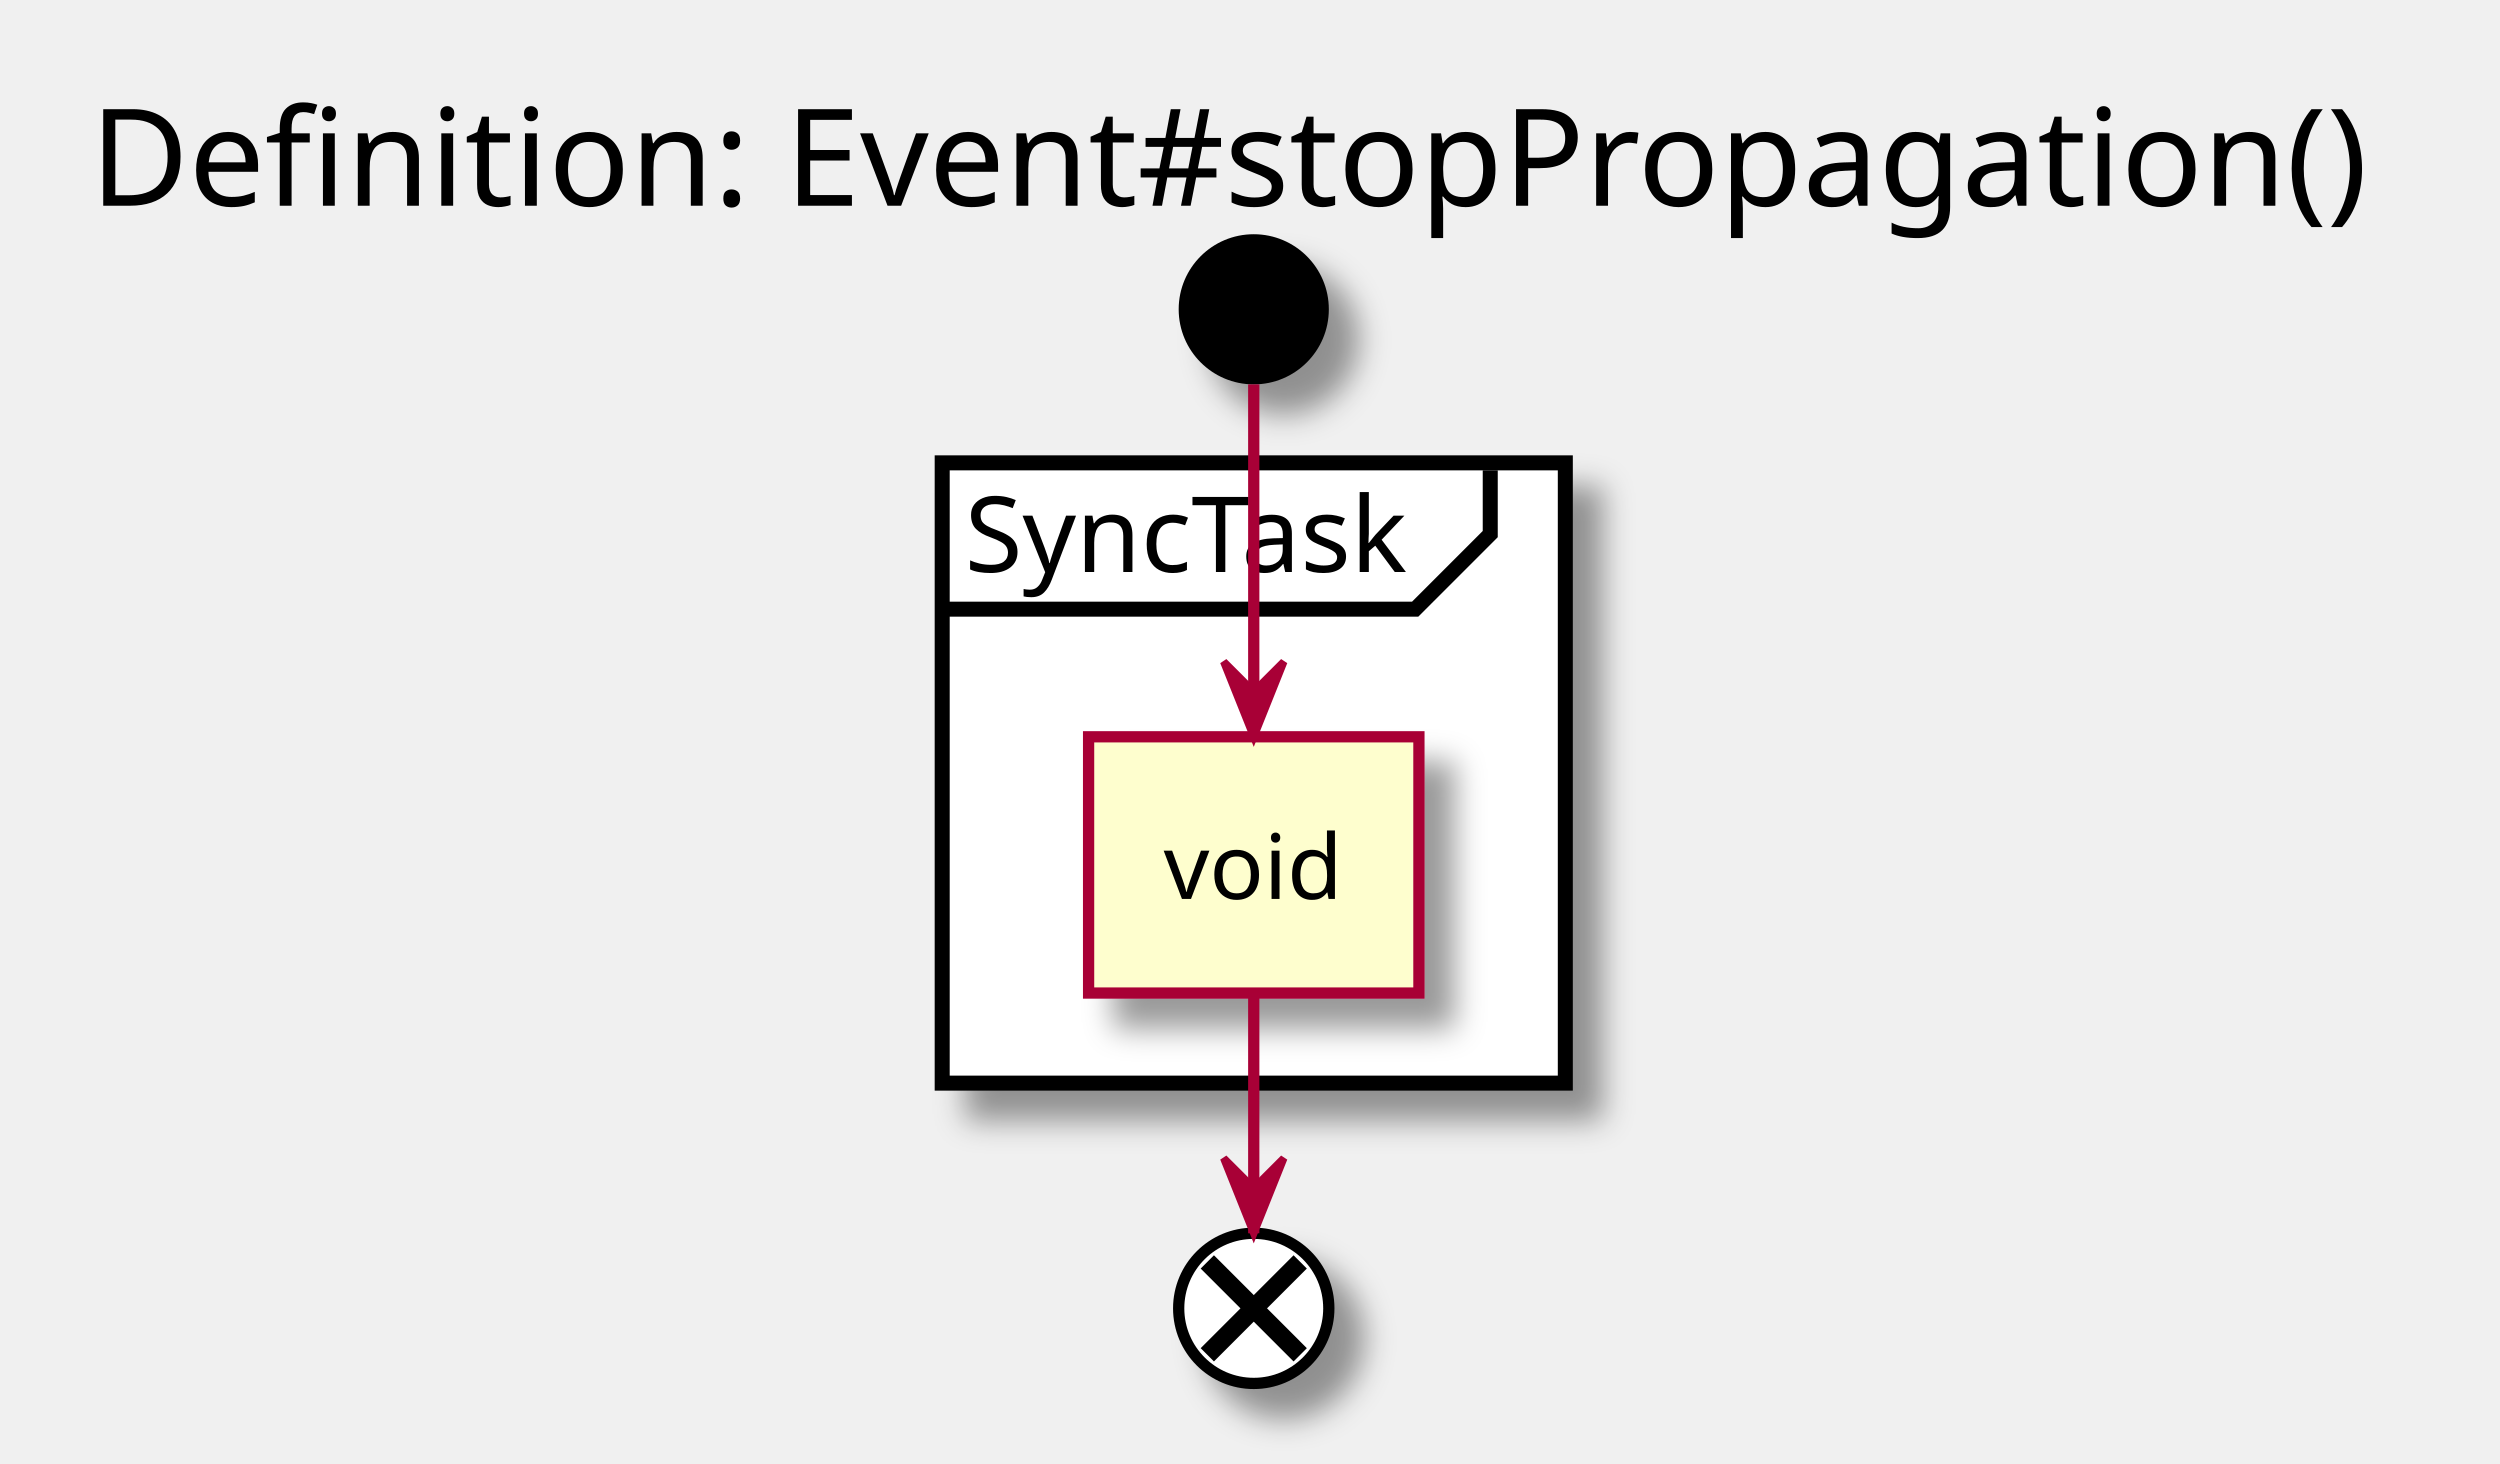
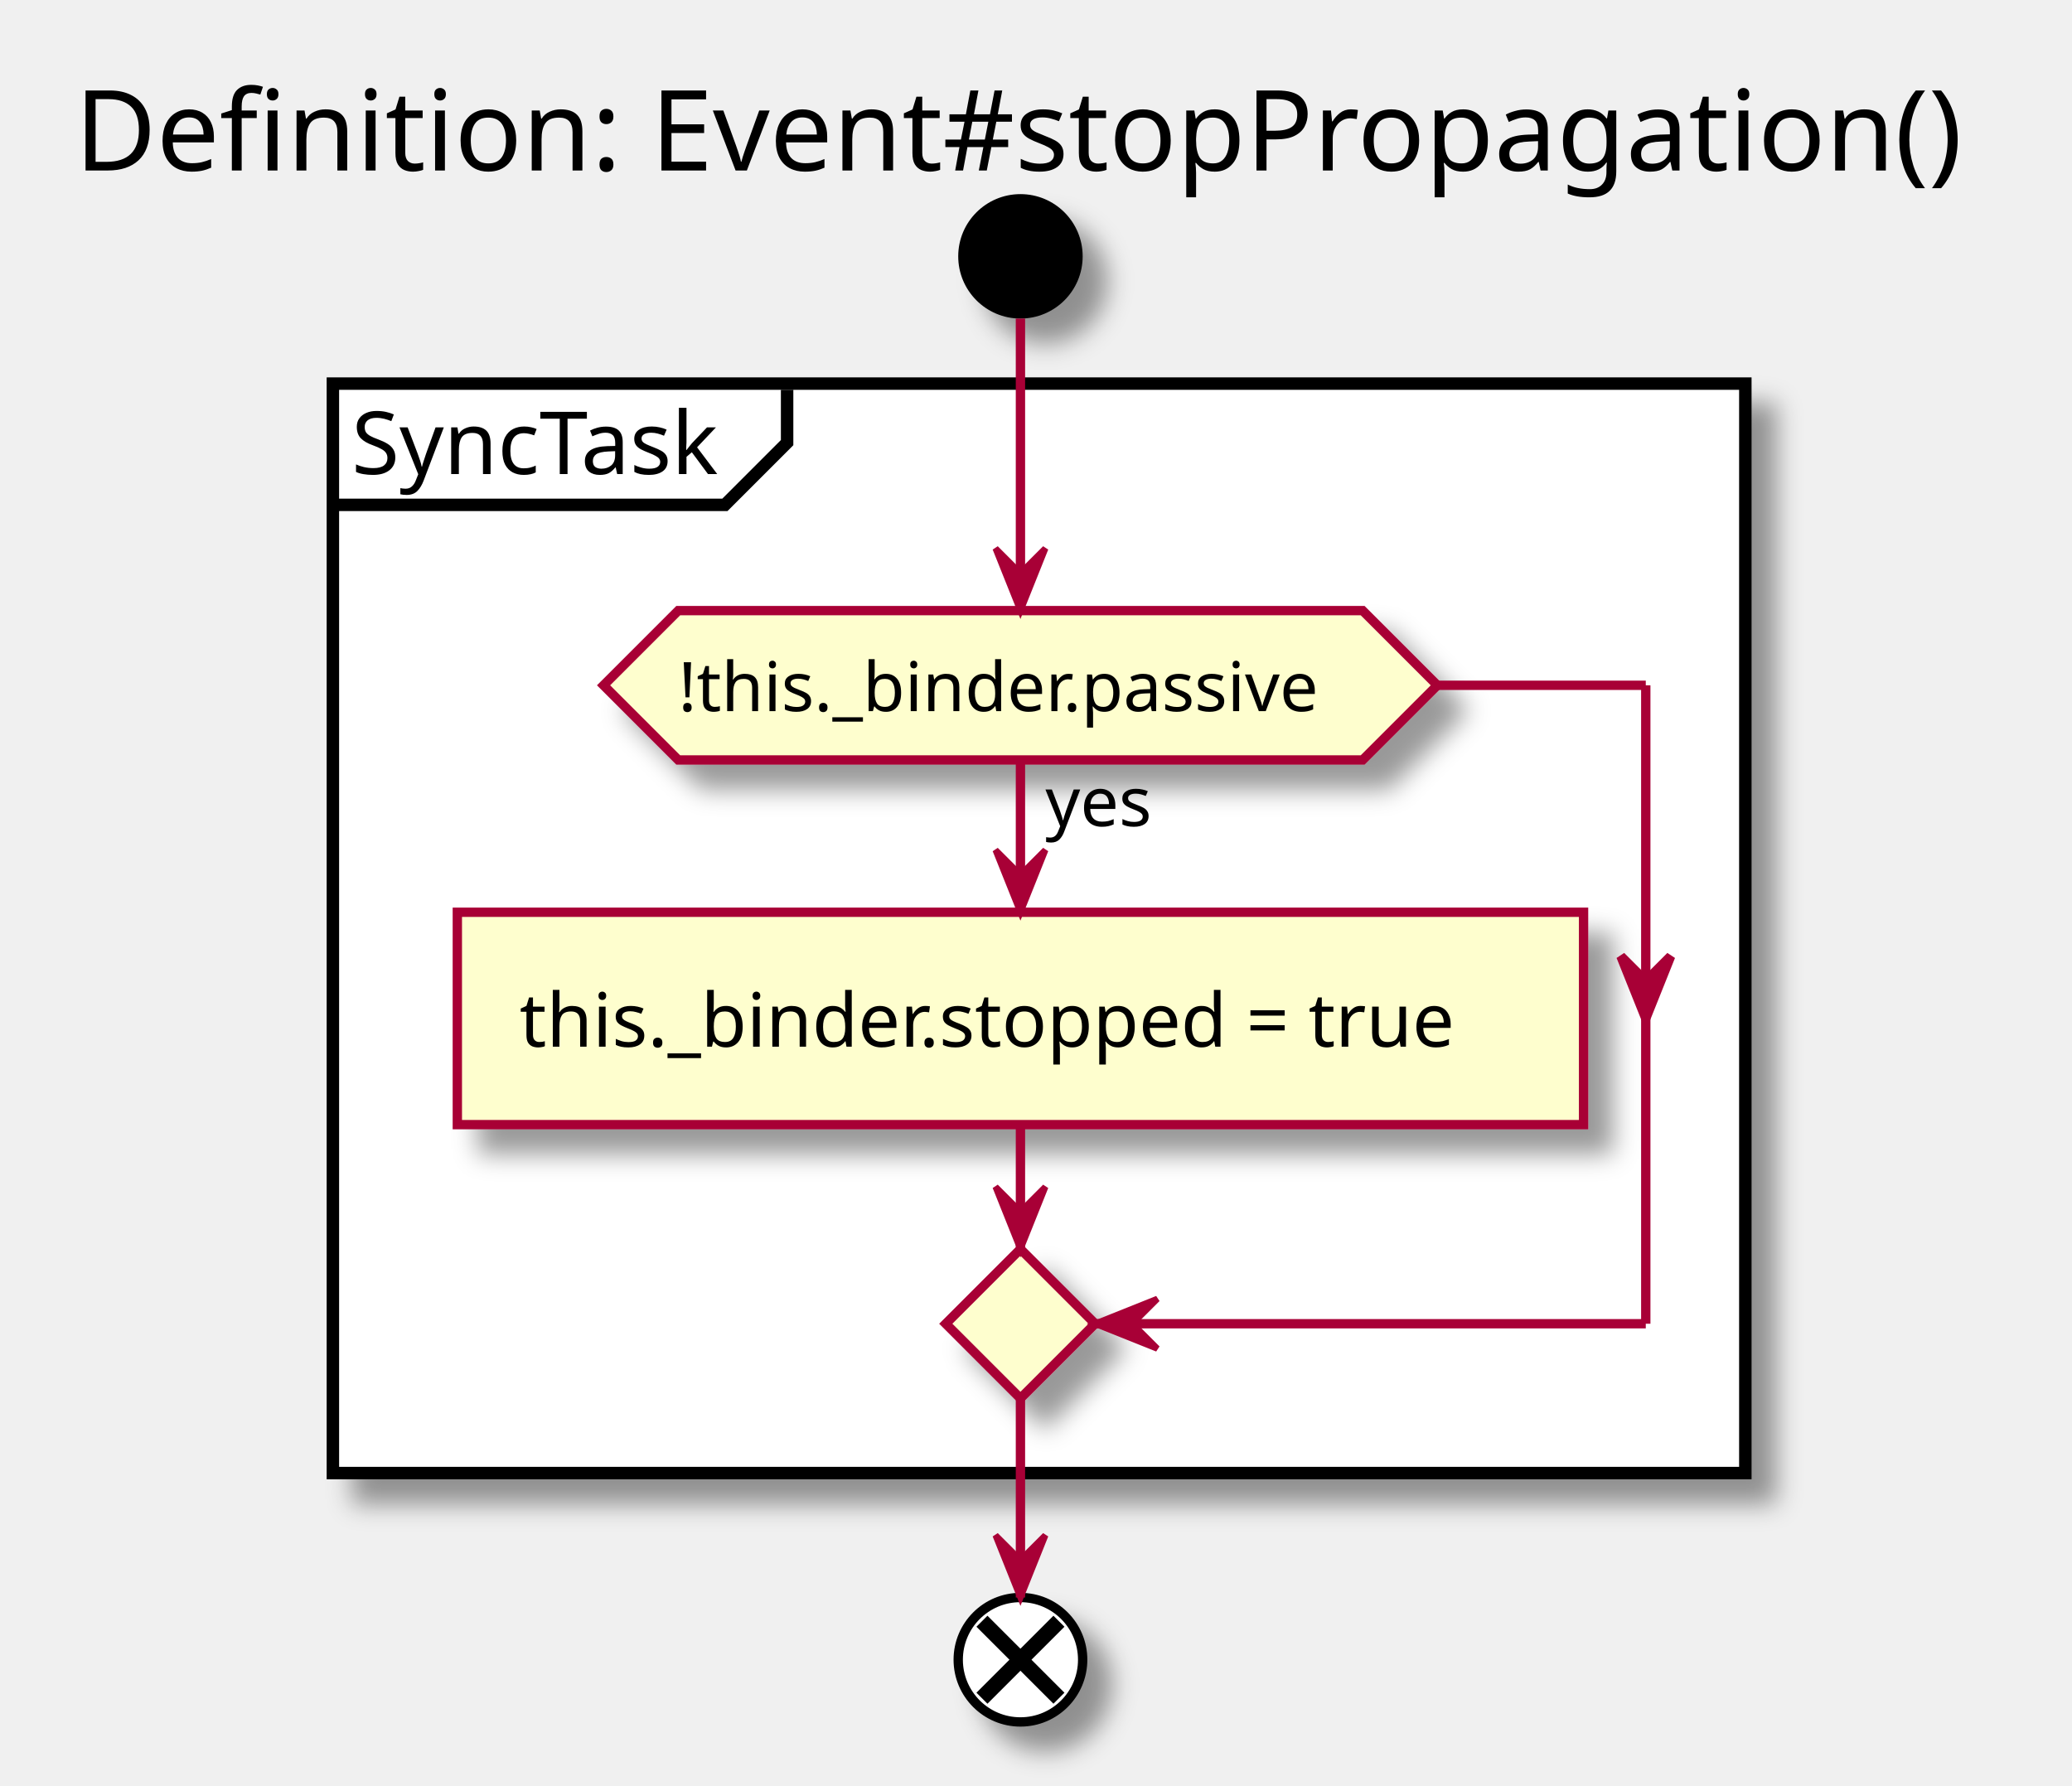
- <svg xmlns="http://www.w3.org/2000/svg" contentScriptType="application/ecmascript" contentStyleType="text/css" height="195px" preserveAspectRatio="none" style="width:333px;height:195px;" version="1.1" viewBox="0 0 333 195" width="333px" zoomAndPan="magnify">
+ <svg xmlns="http://www.w3.org/2000/svg" contentScriptType="application/ecmascript" contentStyleType="text/css" height="287px" preserveAspectRatio="none" style="width:333px;height:287px;" version="1.1" viewBox="0 0 333 287" width="333px" zoomAndPan="magnify">
  <defs>
-     <filter height="300%" id="f1s2oge461wg8w" width="300%" x="-1" y="-1">
+     <filter height="300%" id="fccx1l811qjvj" width="300%" x="-1" y="-1">
      <feGaussianBlur result="blurOut" stdDeviation="2.0" />
      <feColorMatrix in="blurOut" result="blurOut2" type="matrix" values="0 0 0 0 0 0 0 0 0 0 0 0 0 0 0 0 0 0 .4 0" />
      <feOffset dx="4.0" dy="4.0" in="blurOut2" result="blurOut3" />
      <feBlend in="SourceGraphic" in2="blurOut3" mode="normal" />
    </filter>
  </defs>
  <g>
    <text fill="#000000" font-family="sans-serif" font-size="18" lengthAdjust="spacingAndGlyphs" textLength="309" x="12" y="27.402">Definition: Event#stopPropagation()</text>
-     <ellipse cx="167" cy="41.199" fill="#000000" filter="url(#f1s2oge461wg8w)" rx="10" ry="10" style="stroke: none; stroke-width: 1.0;" />
-     <rect fill="#FFFFFF" filter="url(#f1s2oge461wg8w)" height="82.621" style="stroke: #000000; stroke-width: 2.0;" width="83" x="125.5" y="61.652" />
-     <path d="M198.5,62.652 L198.5,71.141 L188.5,81.141 L125.5,81.141 " fill="none" style="stroke: #000000; stroke-width: 2.0;" />
-     <text fill="#000000" font-family="sans-serif" font-size="14" lengthAdjust="spacingAndGlyphs" textLength="63" x="128.5" y="76.188">SyncTask</text>
-     <rect fill="#FEFECE" filter="url(#f1s2oge461wg8w)" height="34.133" style="stroke: #A80036; stroke-width: 1.5;" width="44" x="145" y="98.141" />
-     <text fill="#000000" font-family="sans-serif" font-size="12" lengthAdjust="spacingAndGlyphs" textLength="24" x="155" y="119.742">void</text>
-     <ellipse cx="167" cy="174.273" fill="#FFFFFF" filter="url(#f1s2oge461wg8w)" rx="10" ry="10" style="stroke: #000000; stroke-width: 1.5;" />
-     <line style="stroke: #000000; stroke-width: 2.5;" x1="160.813" x2="173.187" y1="168.086" y2="180.461" />
-     <line style="stroke: #000000; stroke-width: 2.5;" x1="173.187" x2="160.813" y1="168.086" y2="180.461" />
-     <line style="stroke: #A80036; stroke-width: 1.5;" x1="167" x2="167" y1="51.199" y2="98.141" />
-     <polygon fill="#A80036" points="163,88.141,167,98.141,171,88.141,167,92.141" style="stroke: #A80036; stroke-width: 1.0;" />
-     <line style="stroke: #A80036; stroke-width: 1.5;" x1="167" x2="167" y1="132.273" y2="164.273" />
-     <polygon fill="#A80036" points="163,154.273,167,164.273,171,154.273,167,158.273" style="stroke: #A80036; stroke-width: 1.0;" />
+     <ellipse cx="164" cy="41.199" fill="#000000" filter="url(#fccx1l811qjvj)" rx="10" ry="10" style="stroke: none; stroke-width: 1.0;" />
+     <rect fill="#FFFFFF" filter="url(#fccx1l811qjvj)" height="175.099" style="stroke: #000000; stroke-width: 2.0;" width="227" x="53.5" y="61.652" />
+     <path d="M126.5,62.652 L126.5,71.141 L116.5,81.141 L53.5,81.141 " fill="none" style="stroke: #000000; stroke-width: 2.0;" />
+     <text fill="#000000" font-family="sans-serif" font-size="14" lengthAdjust="spacingAndGlyphs" textLength="63" x="56.5" y="76.188">SyncTask</text>
+     <rect fill="#FEFECE" filter="url(#fccx1l811qjvj)" height="34.133" style="stroke: #A80036; stroke-width: 1.5;" width="181" x="73.5" y="146.618" />
+     <text fill="#000000" font-family="sans-serif" font-size="12" lengthAdjust="spacingAndGlyphs" textLength="161" x="83.5" y="168.22">this._binder.stopped = true</text>
+     <polygon fill="#FEFECE" filter="url(#fccx1l811qjvj)" points="109,98.141,219,98.141,231,110.141,219,122.141,109,122.141,97,110.141,109,98.141" style="stroke: #A80036; stroke-width: 1.5;" />
+     <text fill="#000000" font-family="sans-serif" font-size="11" lengthAdjust="spacingAndGlyphs" textLength="18" x="168" y="132.775">yes</text>
+     <text fill="#000000" font-family="sans-serif" font-size="11" lengthAdjust="spacingAndGlyphs" textLength="110" x="109" y="114.298">!this._binder.passive</text>
+     <polygon fill="#FEFECE" filter="url(#fccx1l811qjvj)" points="164,200.751,176,212.751,164,224.751,152,212.751,164,200.751" style="stroke: #A80036; stroke-width: 1.5;" />
+     <ellipse cx="164" cy="266.751" fill="#FFFFFF" filter="url(#fccx1l811qjvj)" rx="10" ry="10" style="stroke: #000000; stroke-width: 1.5;" />
+     <line style="stroke: #000000; stroke-width: 2.5;" x1="157.813" x2="170.187" y1="260.564" y2="272.938" />
+     <line style="stroke: #000000; stroke-width: 2.5;" x1="170.187" x2="157.813" y1="260.564" y2="272.938" />
+     <line style="stroke: #A80036; stroke-width: 1.5;" x1="164" x2="164" y1="122.141" y2="146.618" />
+     <polygon fill="#A80036" points="160,136.618,164,146.618,168,136.618,164,140.618" style="stroke: #A80036; stroke-width: 1.0;" />
+     <line style="stroke: #A80036; stroke-width: 1.5;" x1="231" x2="264.5" y1="110.141" y2="110.141" />
+     <polygon fill="#A80036" points="260.5,153.685,264.5,163.685,268.5,153.685,264.5,157.685" style="stroke: #A80036; stroke-width: 1.5;" />
+     <line style="stroke: #A80036; stroke-width: 1.5;" x1="264.5" x2="264.5" y1="110.141" y2="212.751" />
+     <line style="stroke: #A80036; stroke-width: 1.5;" x1="264.5" x2="176" y1="212.751" y2="212.751" />
+     <polygon fill="#A80036" points="186,208.751,176,212.751,186,216.751,182,212.751" style="stroke: #A80036; stroke-width: 1.0;" />
+     <line style="stroke: #A80036; stroke-width: 1.5;" x1="164" x2="164" y1="180.751" y2="200.751" />
+     <polygon fill="#A80036" points="160,190.751,164,200.751,168,190.751,164,194.751" style="stroke: #A80036; stroke-width: 1.0;" />
+     <line style="stroke: #A80036; stroke-width: 1.5;" x1="164" x2="164" y1="51.199" y2="98.141" />
+     <polygon fill="#A80036" points="160,88.141,164,98.141,168,88.141,164,92.141" style="stroke: #A80036; stroke-width: 1.0;" />
+     <line style="stroke: #A80036; stroke-width: 1.5;" x1="164" x2="164" y1="224.751" y2="256.751" />
+     <polygon fill="#A80036" points="160,246.751,164,256.751,168,246.751,164,250.751" style="stroke: #A80036; stroke-width: 1.0;" />
  </g>
</svg>
